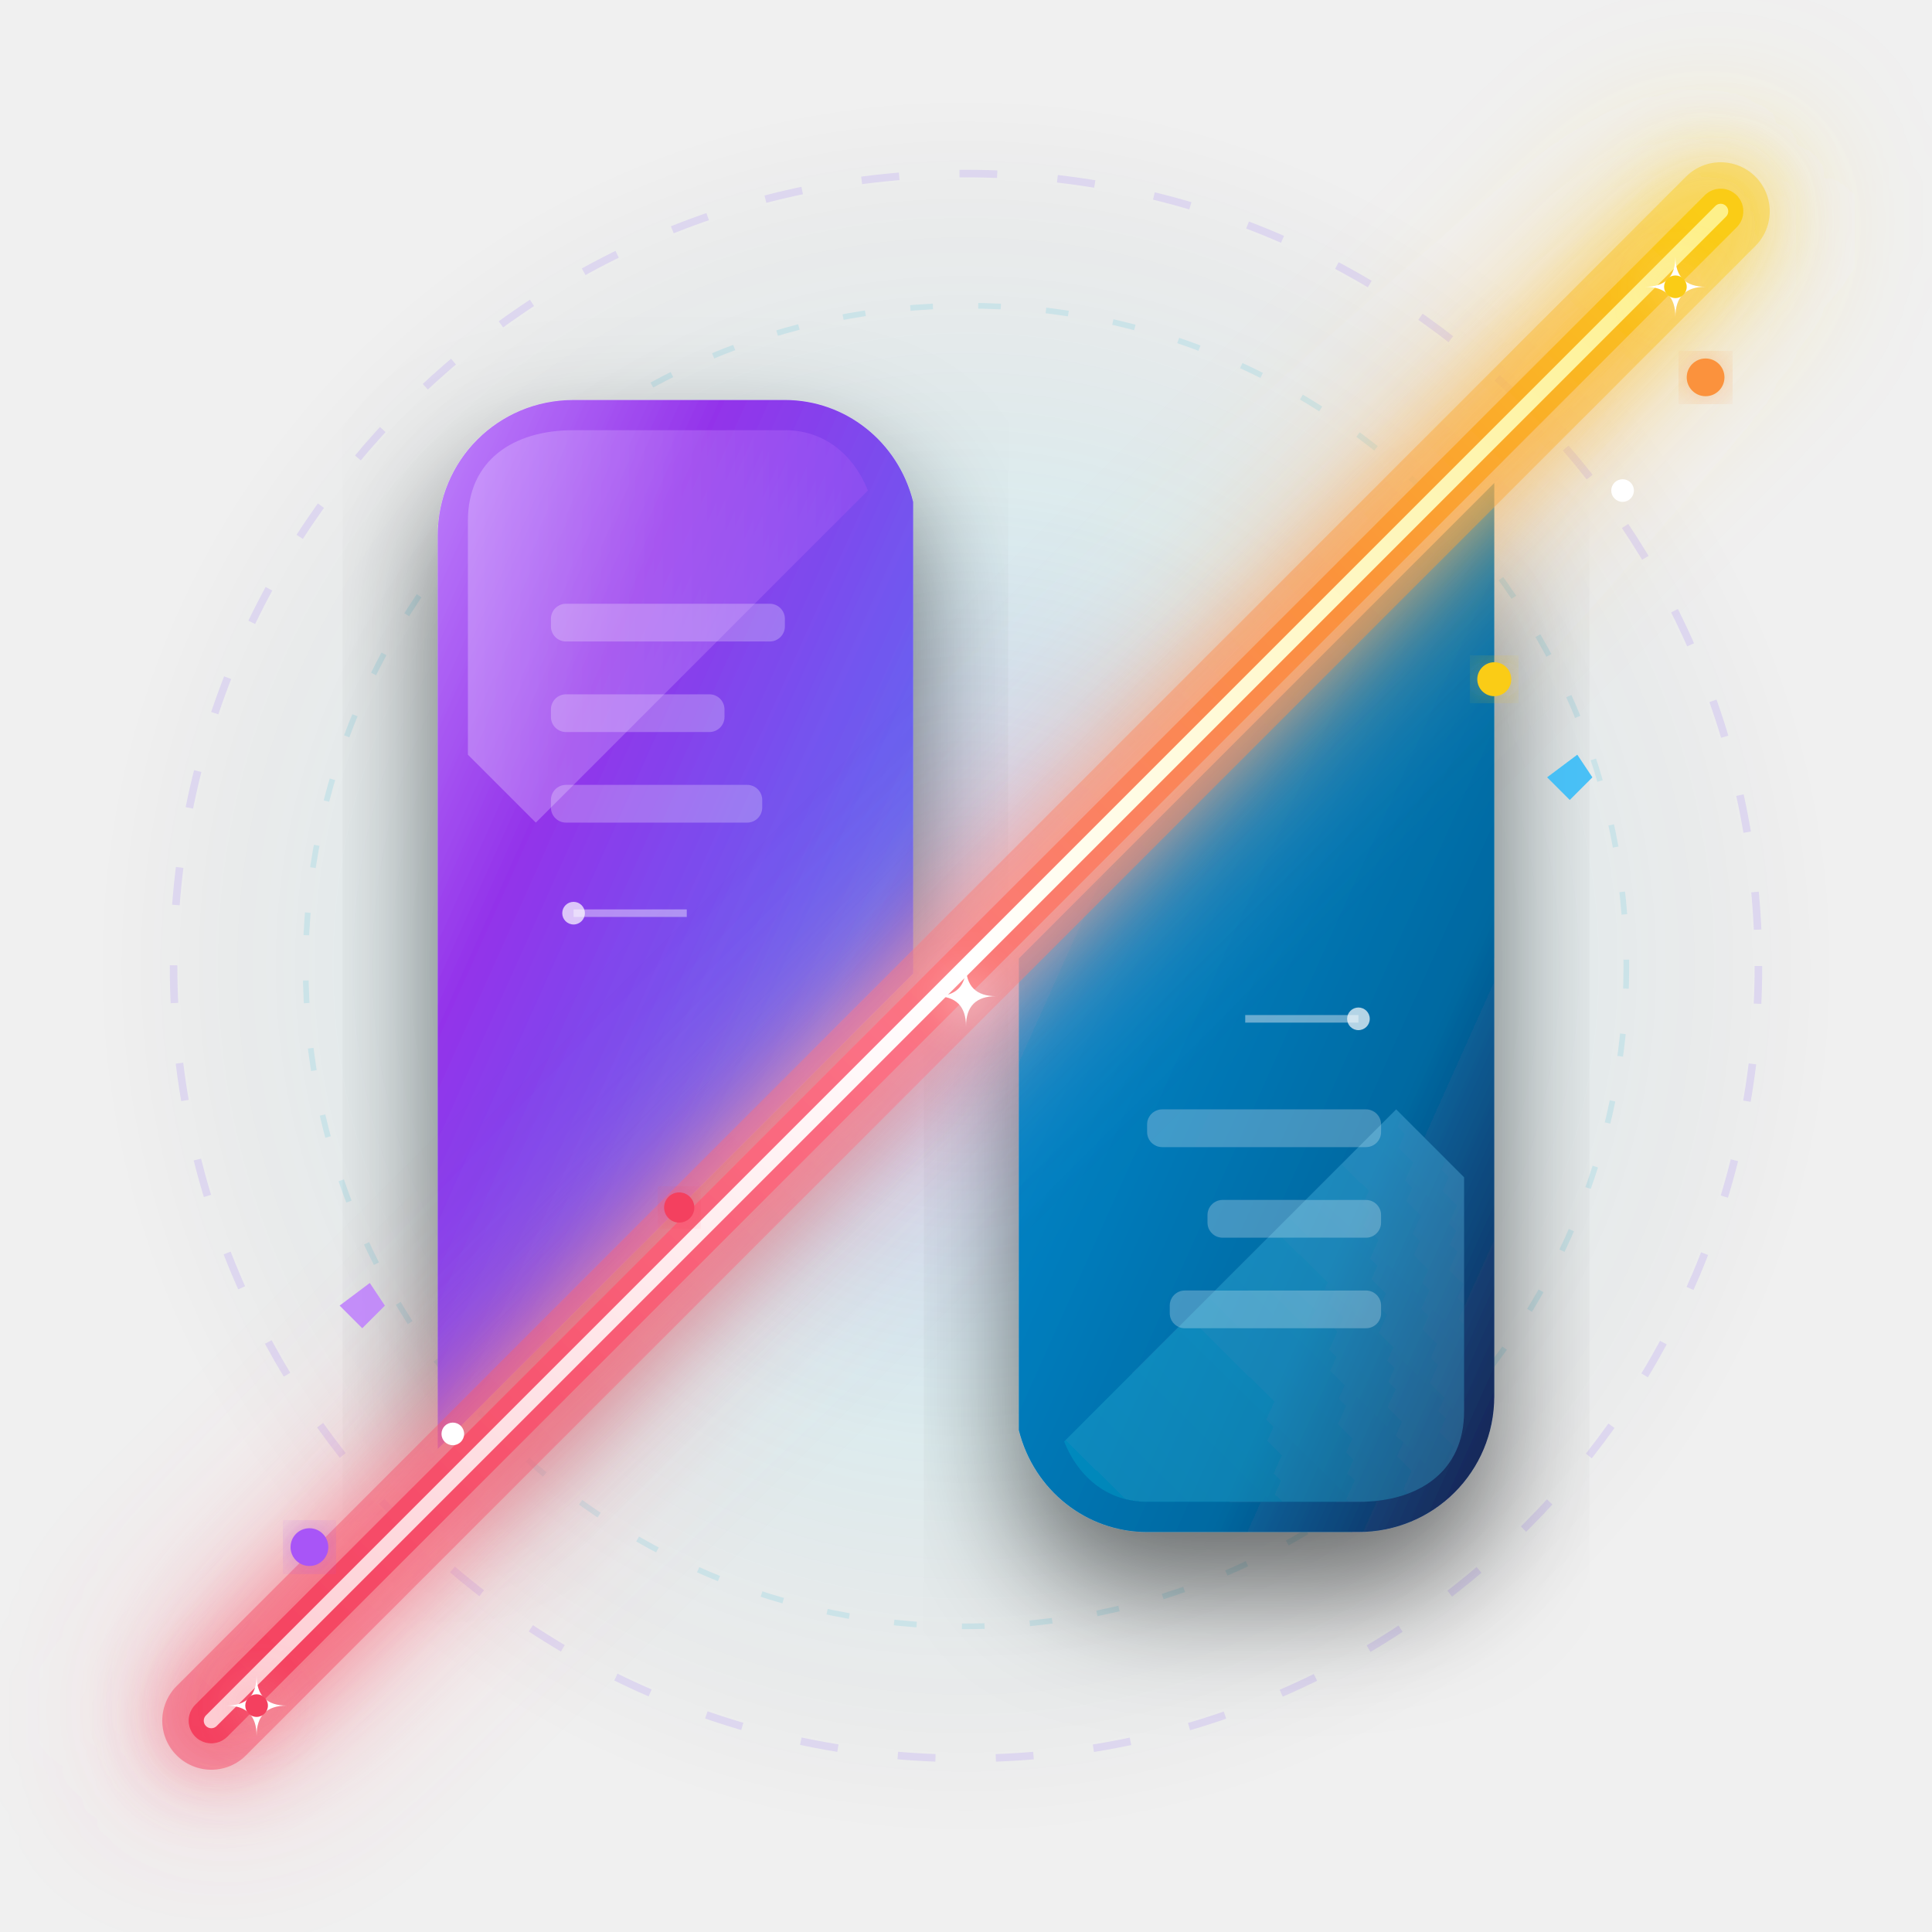
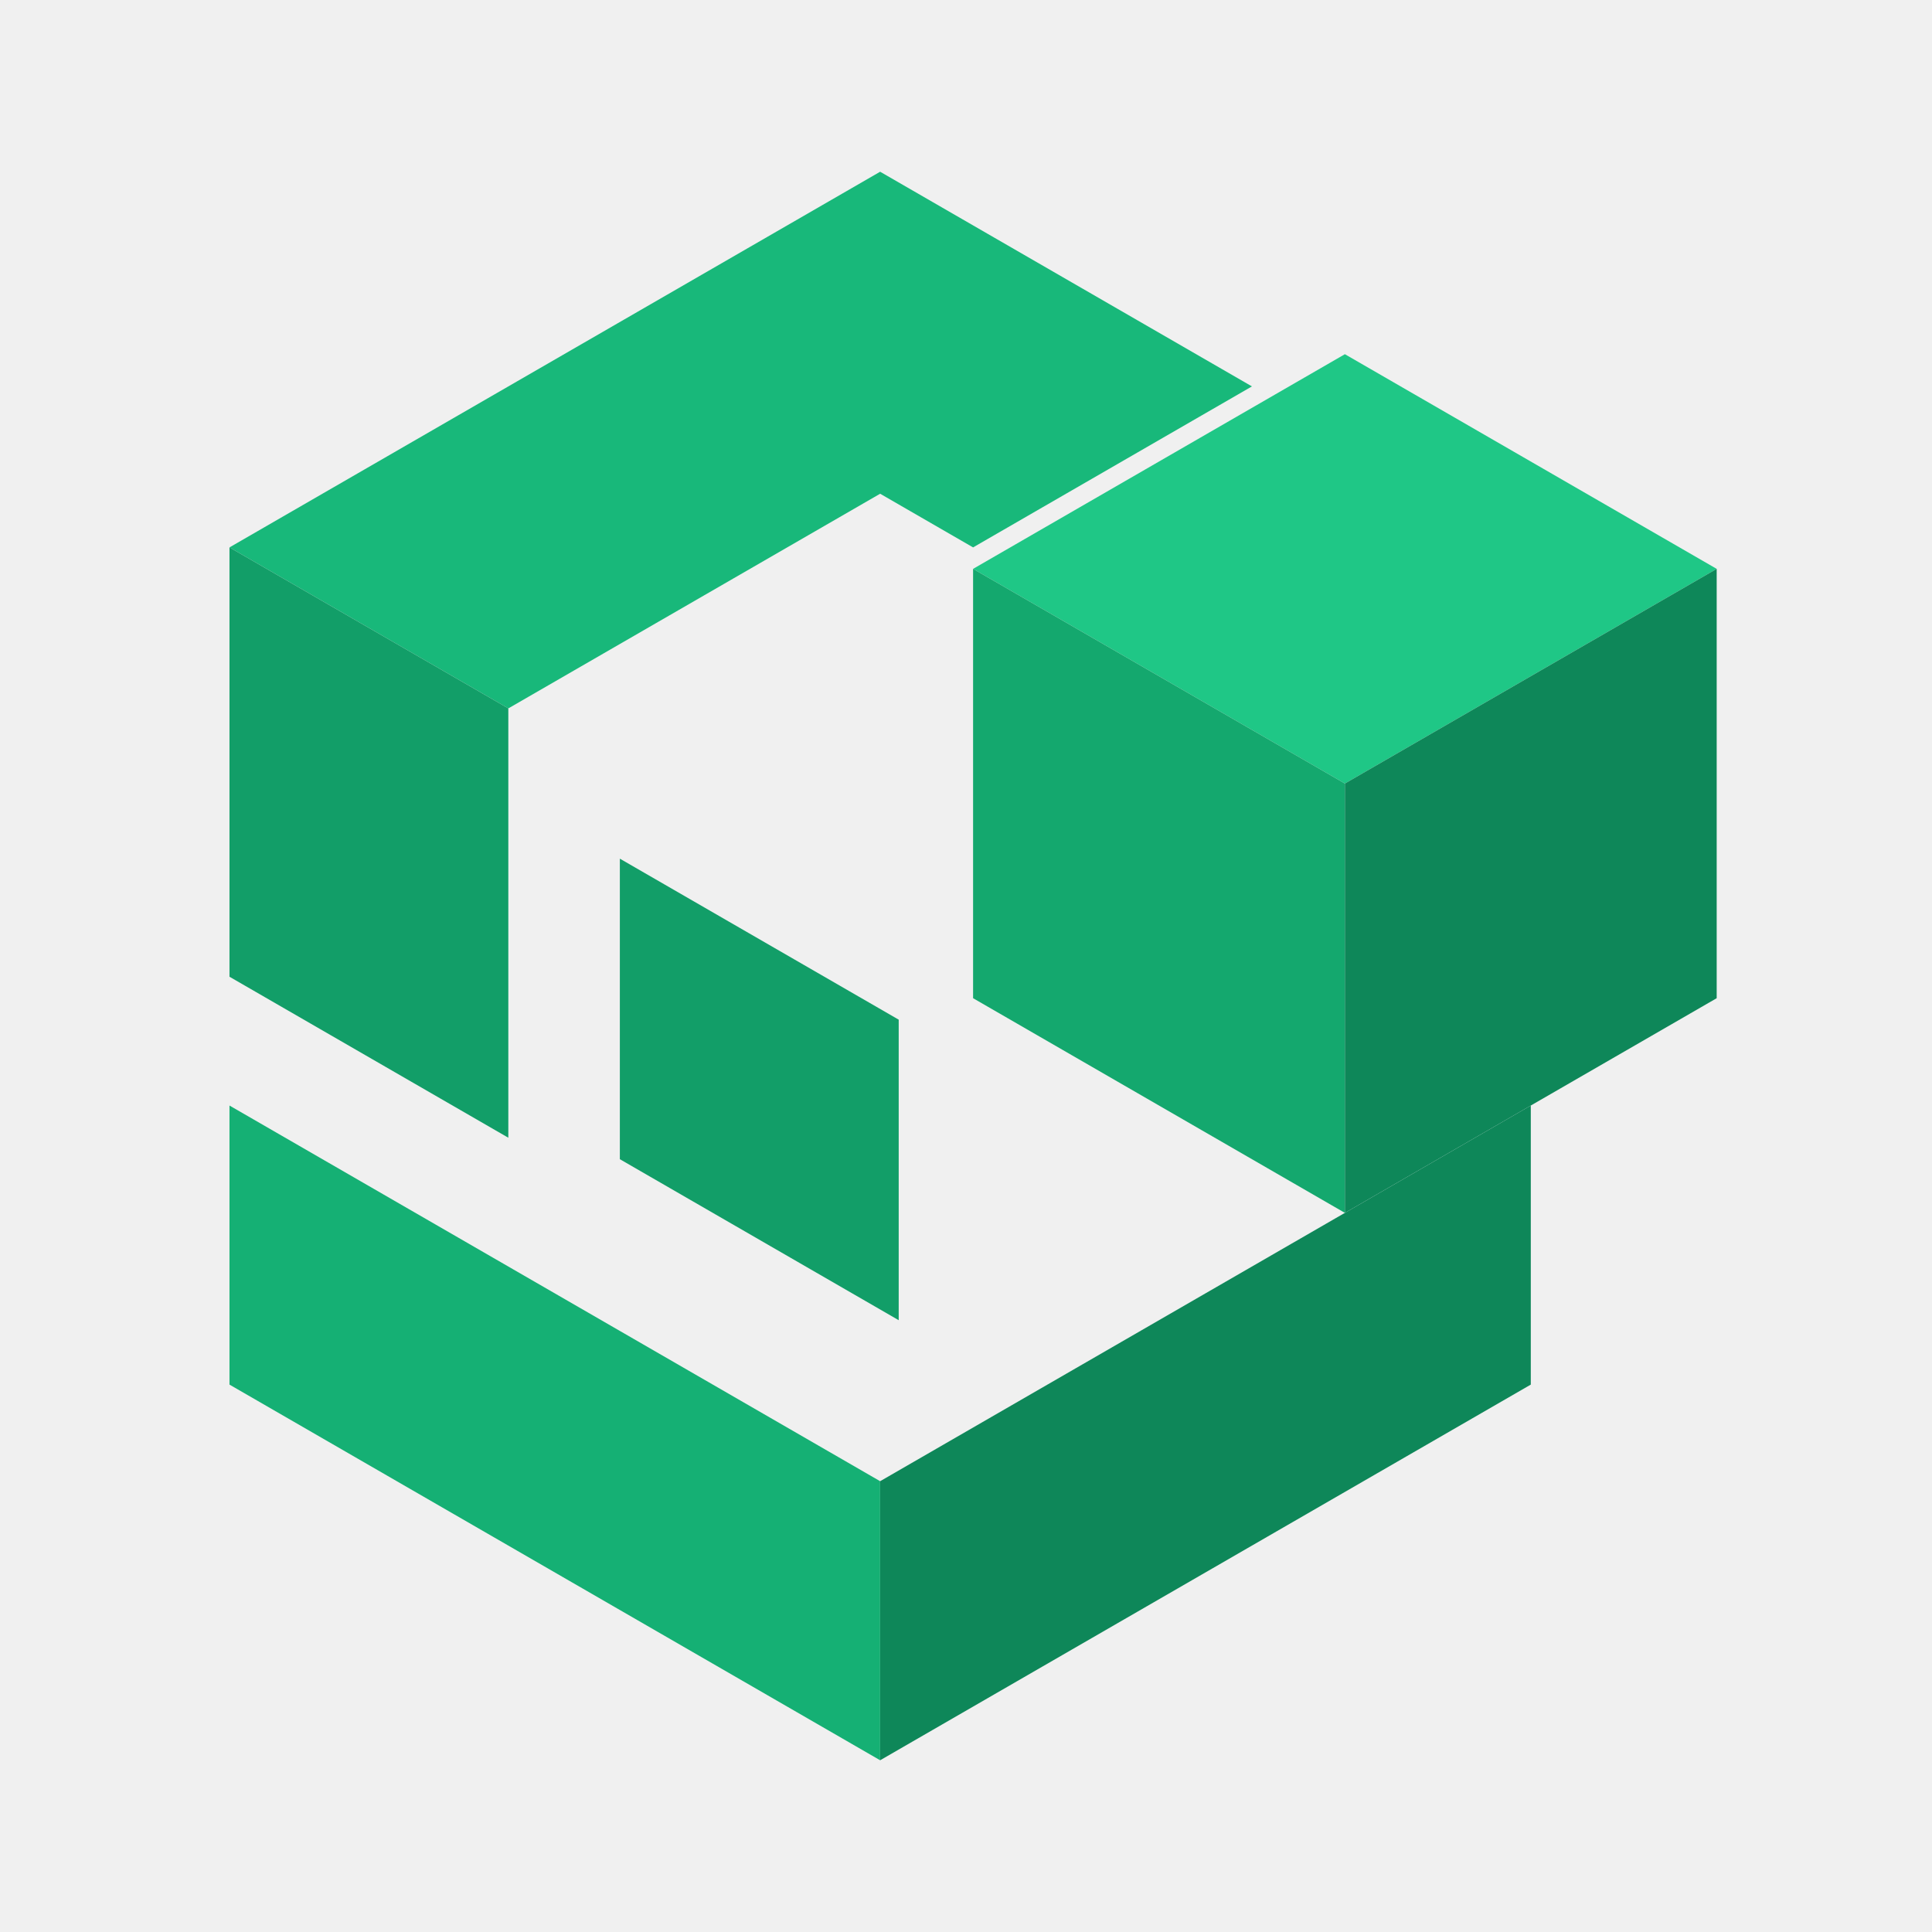
- <svg xmlns="http://www.w3.org/2000/svg" viewBox="0 0 512 512" width="512" height="512">
-   <defs>
-     <radialGradient id="bgGlow" cx="50%" cy="50%" r="50%">
-       <stop offset="0%" stop-color="#8b5cf6" stop-opacity="0.28" />
-       <stop offset="55%" stop-color="#06b6d4" stop-opacity="0.08" />
-       <stop offset="100%" stop-color="#02040a" stop-opacity="0" />
-     </radialGradient>
-     <linearGradient id="leftPillarGrad" x1="0%" y1="0%" x2="100%" y2="100%">
-       <stop offset="0%" stop-color="#c084fc" />
-       <stop offset="30%" stop-color="#9333ea" />
-       <stop offset="70%" stop-color="#6366f1" />
-       <stop offset="100%" stop-color="#4338ca" />
-     </linearGradient>
-     <linearGradient id="leftFacetGrad" x1="0%" y1="0%" x2="100%" y2="0%">
-       <stop offset="0%" stop-color="#e9d5ff" />
-       <stop offset="100%" stop-color="#a855f7" />
-     </linearGradient>
-     <linearGradient id="rightPillarGrad" x1="0%" y1="0%" x2="100%" y2="100%">
-       <stop offset="0%" stop-color="#38bdf8" />
-       <stop offset="30%" stop-color="#0284c7" />
-       <stop offset="70%" stop-color="#0369a1" />
-       <stop offset="100%" stop-color="#1e1b4b" />
-     </linearGradient>
-     <linearGradient id="rightFacetGrad" x1="0%" y1="100%" x2="100%" y2="0%">
-       <stop offset="0%" stop-color="#06b6d4" />
-       <stop offset="100%" stop-color="#7dd3fc" />
-     </linearGradient>
-     <linearGradient id="laserOuter" x1="0%" y1="100%" x2="100%" y2="0%">
-       <stop offset="0%" stop-color="#f43f5e" />
-       <stop offset="45%" stop-color="#fb7185" />
-       <stop offset="75%" stop-color="#fb923c" />
-       <stop offset="100%" stop-color="#facc15" />
-     </linearGradient>
-     <linearGradient id="laserCore" x1="0%" y1="100%" x2="100%" y2="0%">
-       <stop offset="0%" stop-color="#fecdd3" />
-       <stop offset="50%" stop-color="#ffffff" />
-       <stop offset="100%" stop-color="#fef08a" />
-     </linearGradient>
-     <filter id="intenseBloom" x="-40%" y="-40%" width="180%" height="180%">
-       <feGaussianBlur stdDeviation="10" result="blur1" />
-       <feGaussianBlur stdDeviation="20" result="blur2" />
-       <feMerge>
-         <feMergeNode in="blur2" />
-         <feMergeNode in="blur1" />
-         <feMergeNode in="SourceGraphic" />
-       </feMerge>
-     </filter>
-     <filter id="subtleGlow" x="-20%" y="-20%" width="140%" height="140%">
-       <feGaussianBlur stdDeviation="6" result="blur" />
-       <feMerge>
-         <feMergeNode in="blur" />
-         <feMergeNode in="SourceGraphic" />
-       </feMerge>
-     </filter>
-     <filter id="shardElevation" x="-20%" y="-20%" width="140%" height="140%">
-       <feDropShadow dx="0" dy="16" stdDeviation="16" flood-color="#000000" flood-opacity="0.55" />
-     </filter>
-   </defs>
-   <circle cx="256" cy="256" r="230" fill="url(#bgGlow)" />
-   <circle cx="256" cy="256" r="210" fill="none" stroke="rgba(139, 92, 246, 0.15)" stroke-width="2" stroke-dasharray="10 16" />
-   <circle cx="256" cy="256" r="175" fill="none" stroke="rgba(6, 182, 212, 0.12)" stroke-width="1.5" stroke-dasharray="6 12" />
-   <g filter="url(#shardElevation)">
-     <path d="M 116 384               L 116 142               C 116 122, 132 106, 152 106               L 208 106               C 224 106, 238 117, 242 133               L 242 258               L 116 384 Z" fill="url(#leftPillarGrad)" />
-     <path d="M 124 138               C 124 122, 136 114, 152 114               L 208 114               C 218 114, 226 120, 230 130               L 142 218               L 124 200 Z" fill="url(#leftFacetGrad)" opacity="0.35" />
-     <rect x="146" y="160" width="62" height="10" rx="4" fill="rgba(255, 255, 255, 0.25)" />
-     <rect x="146" y="184" width="46" height="10" rx="4" fill="rgba(255, 255, 255, 0.25)" />
-     <rect x="146" y="208" width="56" height="10" rx="4" fill="rgba(255, 255, 255, 0.25)" />
-     <circle cx="152" cy="242" r="3" fill="#ffffff" opacity="0.7" />
-     <line x1="152" y1="242" x2="182" y2="242" stroke="#ffffff" stroke-width="2" opacity="0.4" />
+ <svg xmlns="http://www.w3.org/2000/svg" viewBox="0 0 180 180" width="180" height="180">
+   <g transform="translate(-38, -24)">
+     <polygon points="120,40 154.64,60 128.66,75 120,70 85.36,90 59.38,75" fill="#18B87A" />
+     <polygon points="59.38,75 85.36,90 85.36,130 59.38,115" fill="#129E68" />
+     <polygon points="95.75,104 121.73,119 121.73,147 95.75,132" fill="#129E68" />
+     <polygon points="59.38,127 120,162 120,188 59.38,153" fill="#15B074" />
+     <polygon points="120,162 180.62,127 180.62,153 120,188" fill="#0E8759" />
+     <polygon points="163.3,57 197.94,77 163.3,97 128.66,77" fill="#1FC786" />
+     <polygon points="128.66,77 163.3,97 163.3,137 128.66,117" fill="#14A86E" />
+     <polygon points="163.3,97 197.94,77 197.94,117 163.3,137" fill="#0E8759" />
  </g>
-   <g filter="url(#shardElevation)">
-     <path d="M 396 128               L 396 370               C 396 390, 380 406, 360 406               L 304 406               C 288 406, 274 395, 270 379               L 270 254               L 396 128 Z" fill="url(#rightPillarGrad)" />
-     <path d="M 388 374               C 388 390, 376 398, 360 398               L 304 398               C 294 398, 286 392, 282 382               L 370 294               L 388 312 Z" fill="url(#rightFacetGrad)" opacity="0.3" />
-     <rect x="304" y="294" width="62" height="10" rx="4" fill="rgba(255, 255, 255, 0.25)" />
-     <rect x="320" y="318" width="46" height="10" rx="4" fill="rgba(255, 255, 255, 0.25)" />
-     <rect x="310" y="342" width="56" height="10" rx="4" fill="rgba(255, 255, 255, 0.25)" />
-     <circle cx="360" cy="270" r="3" fill="#ffffff" opacity="0.7" />
-     <line x1="330" y1="270" x2="360" y2="270" stroke="#ffffff" stroke-width="2" opacity="0.4" />
-   </g>
-   <g filter="url(#intenseBloom)">
-     <line x1="56" y1="456" x2="456" y2="56" stroke="url(#laserOuter)" stroke-width="26" stroke-linecap="round" opacity="0.45" />
-     <line x1="56" y1="456" x2="456" y2="56" stroke="url(#laserOuter)" stroke-width="12" stroke-linecap="round" />
-     <line x1="56" y1="456" x2="456" y2="56" stroke="url(#laserCore)" stroke-width="4" stroke-linecap="round" />
-   </g>
-   <g filter="url(#subtleGlow)">
-     <path d="M 436 76 Q 444 76 444 68 Q 444 76 452 76 Q 444 76 444 84 Q 444 76 436 76 Z" fill="#ffffff" />
-     <circle cx="444" cy="76" r="3" fill="#facc15" />
-     <path d="M 248 264 Q 256 264 256 256 Q 256 264 264 264 Q 256 264 256 272 Q 256 264 248 264 Z" fill="#ffffff" />
-     <path d="M 60 452 Q 68 452 68 444 Q 68 452 76 452 Q 68 452 68 460 Q 68 452 60 452 Z" fill="#ffffff" />
-     <circle cx="68" cy="452" r="3" fill="#f43f5e" />
-   </g>
-   <circle cx="396" cy="180" r="4.5" fill="#facc15" filter="url(#subtleGlow)" />
-   <circle cx="430" cy="130" r="3" fill="#ffffff" />
-   <circle cx="452" cy="100" r="5" fill="#fb923c" filter="url(#subtleGlow)" />
-   <circle cx="180" cy="320" r="4" fill="#f43f5e" filter="url(#subtleGlow)" />
-   <circle cx="120" cy="380" r="3" fill="#ffffff" />
-   <circle cx="82" cy="410" r="5" fill="#a855f7" filter="url(#subtleGlow)" />
-   <polygon points="418,200 422,206 416,212 410,206" fill="#38bdf8" opacity="0.9" />
-   <polygon points="98,340 102,346 96,352 90,346" fill="#c084fc" opacity="0.9" />
</svg>
